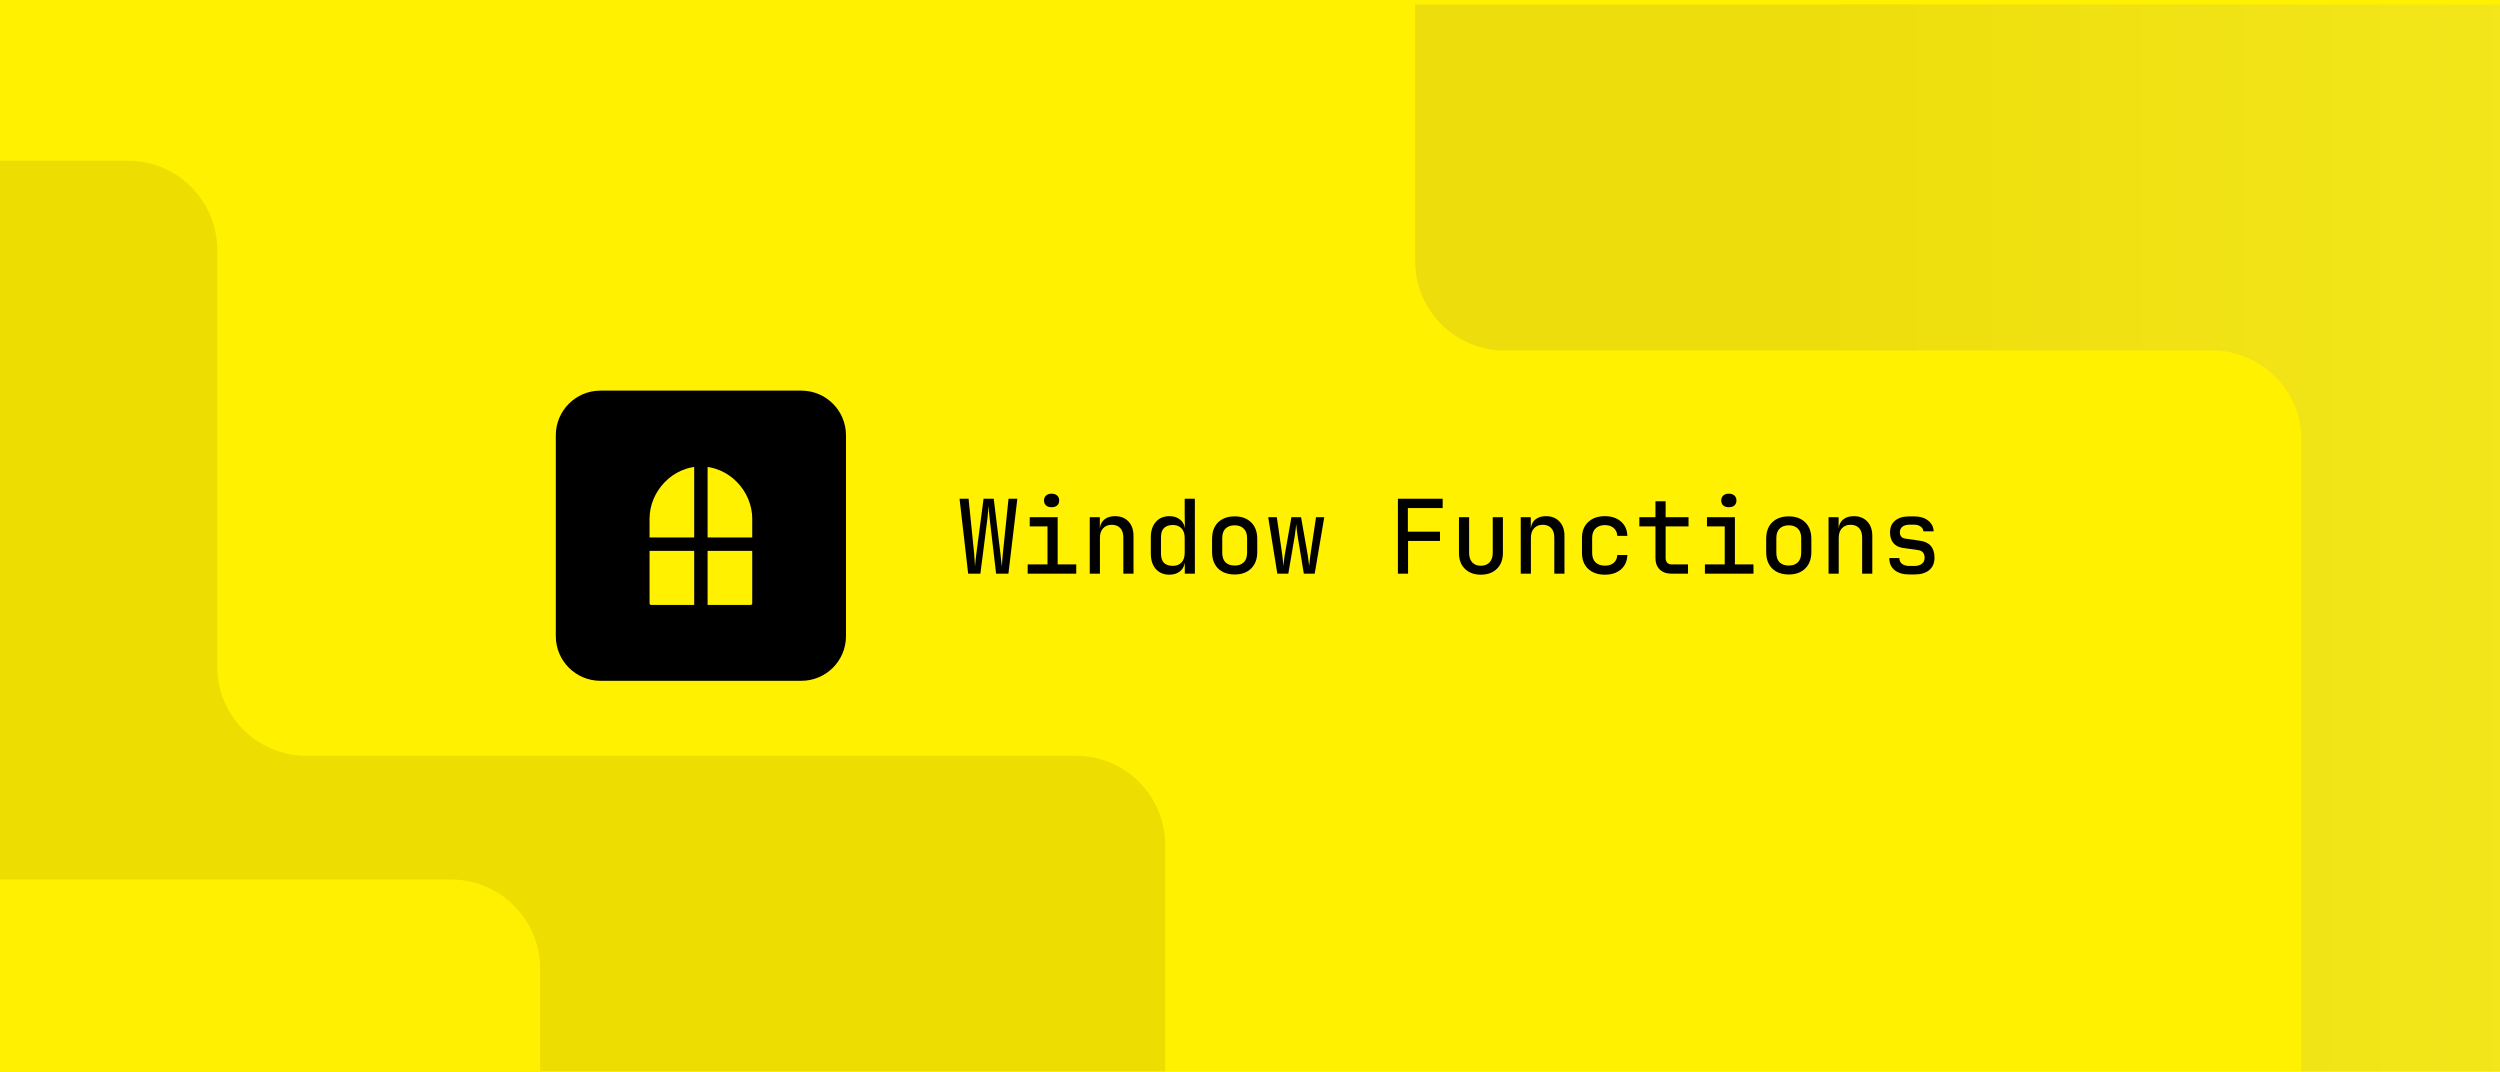
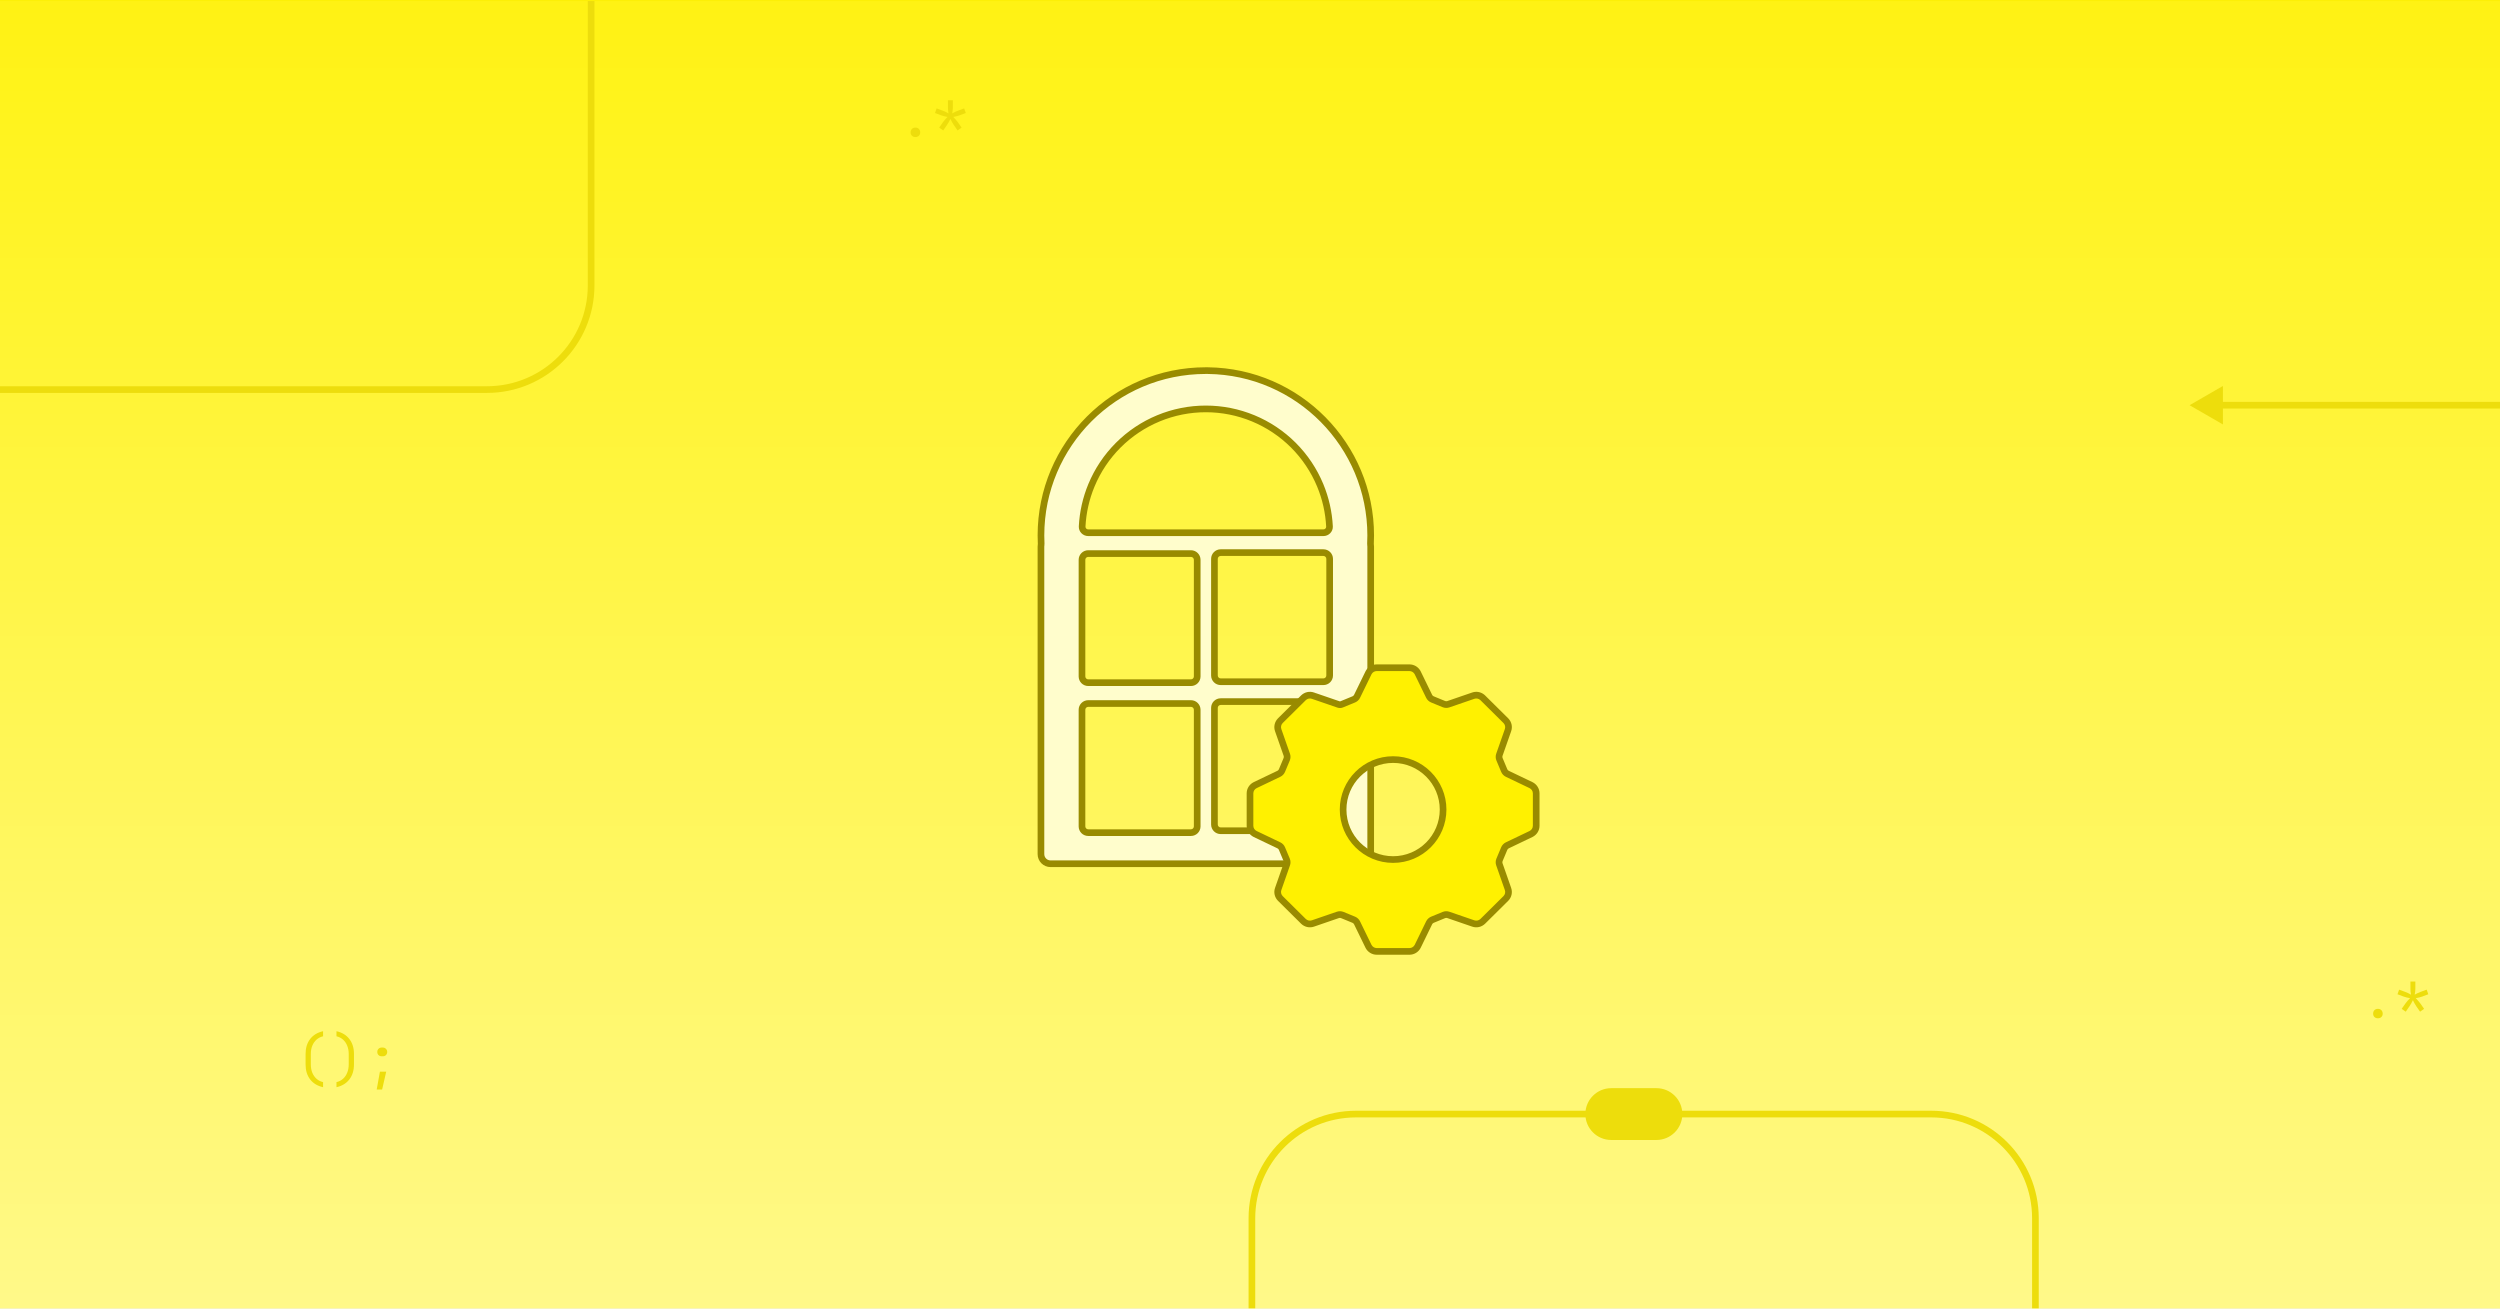
- <svg xmlns="http://www.w3.org/2000/svg" width="560" height="240" fill="none" viewBox="0 0 560 240">
-   <g clip-path="url(#clip0_5285_1147)">
-     <rect width="560" height="240" fill="#FFF100" />
-     <g clip-path="url(#clip1_5285_1147)">
-       <rect width="560" height="240" fill="#FFF100" transform="translate(0 1)" />
-       <path fill="url(#paint0_linear_5285_1147)" d="M515.501 254L515.501 98.5C515.501 87.454 506.546 78.5 495.501 78.5L337 78.5C325.954 78.5 317 69.546 317 58.5L317 -28C317 -39.046 325.954 -48 337 -48L579.913 -48C590.959 -48 599.913 -39.046 599.913 -28L599.913 254C599.913 265.046 590.959 274 579.913 274L535.501 274C524.455 274 515.501 265.046 515.501 254Z" />
-       <path fill="#EDDD00" d="M261 189.299L261 245L-19 245L-19 36L28.651 36C39.697 36 48.651 44.954 48.651 56L48.651 149.299C48.651 160.345 57.605 169.299 68.651 169.299L241 169.299C252.046 169.299 261 178.253 261 189.299Z" />
-       <rect width="199" height="153" fill="#FFEF00" rx="20" transform="matrix(-1 0 0 1 121 197)" />
+ <svg xmlns="http://www.w3.org/2000/svg" fill="none" height="628" viewBox="0 0 1200 628" width="1200">
+   <linearGradient id="a" gradientUnits="userSpaceOnUse" x1="589" x2="586.026" y1="-32.315" y2="764.571">
+     <stop offset="0" stop-color="#fdef00" />
+     <stop offset=".939" stop-color="#fffaa3" />
+   </linearGradient>
+   <linearGradient id="b" gradientUnits="userSpaceOnUse" x1="587" x2="587" y1="-103.981" y2="767.01">
+     <stop offset="0" stop-color="#fff100" />
+     <stop offset=".939" stop-color="#fffa99" />
+   </linearGradient>
+   <clipPath id="c">
+     <path d="m0 0h1200v628h-1200z" />
+   </clipPath>
+   <clipPath id="d">
+     <path d="m0 .5h1200v630h-1200z" />
+   </clipPath>
+   <g clip-path="url(#c)">
+     <path d="m0 0h1200v628h-1200z" fill="url(#a)" />
+     <g clip-path="url(#d)">
+       <path d="m0 0h1200v630h-1200z" fill="url(#b)" transform="translate(0 .5)" />
+       <path d="m600.915 643.671v-58.917c0-27.614 22.386-50 50-50h276.085c27.614 0 50 22.386 50 50v58.917" stroke="#eddd0c" stroke-linecap="round" stroke-linejoin="round" stroke-width="3.2" />
+       <path d="m283.74-31.355v168.353c0 27.614-22.385 50-49.999 50l-282.98.002" stroke="#eddd0c" stroke-linejoin="round" stroke-width="3.2" />
+       <g fill="#eddd0c">
+         <path d="m1210 196.1c.88 0 1.6-.717 1.6-1.6 0-.884-.72-1.6-1.6-1.6v1.6zm-159-1.6 16 9.238v-18.476zm159 0v-1.6h-144.6v1.6 1.6h144.6z" />
+         <path d="m155.078 521.86c-2.669-.597-4.741-1.848-6.216-3.752-1.456-1.904-2.184-4.293-2.184-7.168v-5.04c0-2.875.728-5.264 2.184-7.168 1.475-1.904 3.547-3.155 6.216-3.752v2.436c-1.195.28-2.24.812-3.136 1.596-.877.784-1.559 1.764-2.044 2.94-.467 1.157-.7 2.473-.7 3.948v5.04c0 1.456.233 2.772.7 3.948.485 1.176 1.167 2.156 2.044 2.94.896.784 1.941 1.316 3.136 1.596zm6.429 0v-2.436c1.213-.28 2.259-.812 3.136-1.596s1.549-1.764 2.016-2.94c.485-1.176.728-2.492.728-3.948v-5.04c0-1.475-.243-2.791-.728-3.948-.467-1.176-1.139-2.156-2.016-2.94s-1.923-1.316-3.136-1.596v-2.436c2.669.597 4.732 1.848 6.188 3.752 1.475 1.904 2.212 4.293 2.212 7.168v5.04c0 2.875-.737 5.264-2.212 7.168-1.456 1.904-3.519 3.155-6.188 3.752zm21.689-14.84c-.616 0-1.12-.196-1.512-.588s-.588-.896-.588-1.512c0-.597.196-1.092.588-1.484.411-.411.915-.616 1.512-.616h.56c.598 0 1.092.205 1.484.616.411.392.616.887.616 1.484 0 .616-.196 1.12-.588 1.512s-.896.588-1.512.588zm-2.38 15.96 1.54-8.568h3.024l-1.96 8.568z" />
+         <path d="m1141.4 488.78c-.69 0-1.25-.205-1.68-.616-.41-.411-.62-.943-.62-1.596 0-.691.21-1.251.62-1.68.43-.429.99-.644 1.68-.644s1.24.215 1.65.644c.43.429.65.989.65 1.68 0 .653-.22 1.185-.65 1.596-.41.411-.96.616-1.65.616zm13.35-3.164-1.94-1.372 1.82-2.604c.25-.336.57-.747.98-1.232.43-.485.83-.915 1.21-1.288-.53-.075-1.08-.187-1.65-.336-.58-.149-1.04-.289-1.38-.42l-2.99-1.12.78-2.212 3.03 1.12c.31.112.73.289 1.26.532.52.243.99.495 1.42.756-.09-.485-.16-.98-.22-1.484-.04-.523-.06-.961-.06-1.316v-3.5h2.36v3.5c0 .355-.03.793-.09 1.316-.05.504-.13.999-.22 1.484.45-.261.92-.513 1.43-.756.52-.243.95-.42 1.28-.532l3.03-1.12.78 2.212-2.99 1.12c-.34.131-.8.271-1.38.42s-1.13.261-1.65.336c.37.373.78.812 1.21 1.316.42.485.75.887.98 1.204l1.82 2.604-1.94 1.372-1.82-2.632c-.22-.317-.49-.756-.81-1.316s-.59-1.083-.81-1.568c-.22.485-.5 1.008-.81 1.568-.32.541-.59.98-.81 1.316z" />
+         <path d="m439.4 65.78c-.691 0-1.251-.205-1.68-.616-.411-.411-.616-.943-.616-1.596 0-.691.205-1.251.616-1.68.429-.429.989-.644 1.68-.644s1.241.215 1.652.644c.429.429.644.989.644 1.68 0 .653-.215 1.185-.644 1.596-.411.411-.961.616-1.652.616zm13.345-3.164-1.932-1.372 1.82-2.604c.243-.336.569-.747.98-1.232.429-.485.831-.915 1.204-1.288-.523-.075-1.073-.187-1.652-.336s-1.036-.289-1.372-.42l-2.996-1.12.784-2.212 3.024 1.12c.317.112.737.289 1.26.532s.999.495 1.428.756c-.093-.485-.168-.98-.224-1.484-.037-.523-.056-.961-.056-1.316v-3.5h2.352v3.5c0 .355-.028.793-.084 1.316-.056.504-.131.999-.224 1.484.448-.261.924-.513 1.428-.756.523-.243.952-.42 1.288-.532l3.024-1.12.784 2.212-2.996 1.12c-.336.131-.793.271-1.372.42s-1.129.261-1.652.336c.373.373.775.812 1.204 1.316.429.485.756.887.98 1.204l1.82 2.604-1.932 1.372-1.82-2.632c-.224-.317-.495-.756-.812-1.316s-.588-1.083-.812-1.568c-.224.485-.495 1.008-.812 1.568-.317.541-.588.98-.812 1.316z" />
+         <rect height="43.349" rx="10.837" stroke="#eddd0c" stroke-width="3.2" transform="matrix(0 -1 1 0 216.979 1308.163)" width="21.675" x="762.571" y="545.592" />
+       </g>
    </g>
-     <rect width="65" height="65" x="124.5" y="87.5" fill="#000" rx="10" />
-     <path fill="#FFF100" d="M157 103C149.82 103 144 109.18 144 116.222V135.111C144 135.612 144.196 136.093 144.544 136.447C144.892 136.801 145.365 137 145.857 137H168.143C168.635 137 169.108 136.801 169.456 136.447C169.804 136.093 170 135.612 170 135.111V116.222C170 109.18 164.18 103 157 103ZM144 121.889H170H144ZM157 103V137V103Z" />
-     <path stroke="#000" stroke-linecap="round" stroke-linejoin="round" stroke-width="3" d="M157 103C149.82 103 144 109.18 144 116.222V135.111C144 135.612 144.196 136.093 144.544 136.447C144.892 136.801 145.365 137 145.857 137H168.143C168.635 137 169.108 136.801 169.456 136.447C169.804 136.093 170 135.612 170 135.111V116.222C170 109.18 164.18 103 157 103ZM157 103V137M144 121.889H170" />
-     <path fill="#000" d="M216.869 128.5L214.937 111.71H216.961L218.203 123.946C218.249 124.437 218.287 124.966 218.318 125.533C218.364 126.085 218.395 126.537 218.41 126.89C218.441 126.537 218.479 126.085 218.525 125.533C218.571 124.966 218.632 124.437 218.709 123.946L220.319 111.71H222.596L224.091 123.946C224.137 124.437 224.191 124.966 224.252 125.533C224.313 126.085 224.367 126.537 224.413 126.89C224.428 126.537 224.459 126.085 224.505 125.533C224.551 124.966 224.597 124.437 224.643 123.946L225.908 111.71H227.886L225.885 128.5H223.125L221.676 116.08C221.615 115.574 221.561 115.06 221.515 114.539C221.484 114.002 221.461 113.573 221.446 113.251C221.4 113.573 221.362 114.002 221.331 114.539C221.3 115.06 221.254 115.574 221.193 116.08L219.606 128.5H216.869ZM230.2 128.5V126.43H234.639V117.92H230.66V115.85H236.916V126.43H241.079V128.5H230.2ZM235.559 113.619C235.038 113.619 234.624 113.489 234.317 113.228C234.01 112.952 233.857 112.584 233.857 112.124C233.857 111.649 234.01 111.273 234.317 110.997C234.624 110.721 235.038 110.583 235.559 110.583C236.08 110.583 236.494 110.721 236.801 110.997C237.108 111.273 237.261 111.649 237.261 112.124C237.261 112.584 237.108 112.952 236.801 113.228C236.494 113.489 236.08 113.619 235.559 113.619ZM244.106 128.5V115.85H246.36V118.265H246.383C246.49 117.437 246.835 116.793 247.418 116.333C248.016 115.858 248.798 115.62 249.764 115.62C251.021 115.62 252.026 116.019 252.777 116.816C253.528 117.613 253.904 118.687 253.904 120.036V128.5H251.627V120.404C251.627 119.484 251.397 118.779 250.937 118.288C250.477 117.797 249.848 117.552 249.051 117.552C248.223 117.552 247.571 117.813 247.096 118.334C246.621 118.84 246.383 119.553 246.383 120.473V128.5H244.106ZM261.945 128.73C260.672 128.73 259.66 128.308 258.909 127.465C258.158 126.606 257.782 125.449 257.782 123.992V120.358C257.782 118.901 258.158 117.751 258.909 116.908C259.66 116.049 260.672 115.62 261.945 115.62C262.88 115.62 263.655 115.858 264.268 116.333C264.897 116.808 265.28 117.46 265.418 118.288L265.372 115.344V111.71H267.649V128.5H265.395V126.039C265.257 126.882 264.881 127.542 264.268 128.017C263.655 128.492 262.88 128.73 261.945 128.73ZM262.727 126.752C263.54 126.752 264.184 126.499 264.659 125.993C265.134 125.487 265.372 124.774 265.372 123.854V120.496C265.372 119.576 265.134 118.863 264.659 118.357C264.184 117.851 263.54 117.598 262.727 117.598C261.884 117.598 261.224 117.82 260.749 118.265C260.289 118.694 260.059 119.4 260.059 120.381V123.969C260.059 124.95 260.289 125.663 260.749 126.108C261.224 126.537 261.884 126.752 262.727 126.752ZM276.564 128.684C275.015 128.684 273.781 128.239 272.861 127.35C271.956 126.461 271.504 125.219 271.504 123.624V120.726C271.504 119.131 271.956 117.889 272.861 117C273.781 116.111 275.015 115.666 276.564 115.666C278.113 115.666 279.339 116.111 280.244 117C281.164 117.889 281.624 119.131 281.624 120.726V123.624C281.624 125.219 281.164 126.461 280.244 127.35C279.339 128.239 278.113 128.684 276.564 128.684ZM276.564 126.683C277.423 126.683 278.097 126.445 278.588 125.97C279.094 125.479 279.347 124.766 279.347 123.831V120.519C279.347 119.584 279.094 118.878 278.588 118.403C278.097 117.912 277.423 117.667 276.564 117.667C275.705 117.667 275.023 117.912 274.517 118.403C274.026 118.878 273.781 119.584 273.781 120.519V123.831C273.781 124.766 274.026 125.479 274.517 125.97C275.023 126.445 275.705 126.683 276.564 126.683ZM286.123 128.5L284.076 115.85H286.008L287.25 124.475C287.296 124.858 287.342 125.272 287.388 125.717C287.434 126.162 287.465 126.522 287.48 126.798C287.511 126.522 287.549 126.162 287.595 125.717C287.641 125.272 287.695 124.858 287.756 124.475L289.274 115.85H291.436L292.954 124.475C293.015 124.858 293.069 125.272 293.115 125.717C293.176 126.146 293.222 126.507 293.253 126.798C293.284 126.507 293.322 126.146 293.368 125.717C293.414 125.272 293.46 124.858 293.506 124.475L294.794 115.85H296.634L294.495 128.5H292.057L290.654 119.99C290.593 119.576 290.531 119.116 290.47 118.61C290.424 118.104 290.386 117.705 290.355 117.414C290.34 117.705 290.294 118.104 290.217 118.61C290.156 119.116 290.094 119.576 290.033 119.99L288.584 128.5H286.123ZM313.13 128.5V111.71H323.158V113.803H315.361V119.093H322.56V121.163H315.407V128.5H313.13ZM331.705 128.73C330.218 128.73 329.029 128.293 328.14 127.419C327.251 126.545 326.806 125.357 326.806 123.854V115.85H329.083V123.854C329.083 124.743 329.313 125.449 329.773 125.97C330.248 126.476 330.892 126.729 331.705 126.729C332.533 126.729 333.185 126.476 333.66 125.97C334.135 125.449 334.373 124.743 334.373 123.854V115.85H336.65V123.854C336.65 125.357 336.198 126.545 335.293 127.419C334.404 128.293 333.208 128.73 331.705 128.73ZM340.643 128.5V115.85H342.897V118.265H342.92C343.027 117.437 343.372 116.793 343.955 116.333C344.553 115.858 345.335 115.62 346.301 115.62C347.558 115.62 348.563 116.019 349.314 116.816C350.065 117.613 350.441 118.687 350.441 120.036V128.5H348.164V120.404C348.164 119.484 347.934 118.779 347.474 118.288C347.014 117.797 346.385 117.552 345.588 117.552C344.76 117.552 344.108 117.813 343.633 118.334C343.158 118.84 342.92 119.553 342.92 120.473V128.5H340.643ZM359.494 128.73C357.945 128.73 356.703 128.301 355.768 127.442C354.833 126.568 354.365 125.372 354.365 123.854V120.473C354.365 118.97 354.833 117.79 355.768 116.931C356.703 116.057 357.945 115.62 359.494 115.62C360.981 115.62 362.177 116.019 363.082 116.816C364.002 117.598 364.485 118.671 364.531 120.036H362.277C362.231 119.269 361.955 118.679 361.449 118.265C360.958 117.836 360.307 117.621 359.494 117.621C358.62 117.621 357.922 117.874 357.401 118.38C356.895 118.871 356.642 119.568 356.642 120.473V123.854C356.642 124.774 356.895 125.479 357.401 125.97C357.922 126.461 358.62 126.706 359.494 126.706C360.322 126.706 360.981 126.499 361.472 126.085C361.963 125.671 362.231 125.081 362.277 124.314H364.531C364.485 125.679 364.002 126.76 363.082 127.557C362.177 128.339 360.981 128.73 359.494 128.73ZM374.366 128.5C373.278 128.5 372.411 128.186 371.767 127.557C371.139 126.928 370.824 126.093 370.824 125.05V117.92H367.213V115.85H370.824V112.285H373.101V115.85H378.23V117.92H373.101V125.027C373.101 125.441 373.216 125.778 373.446 126.039C373.692 126.3 374.014 126.43 374.412 126.43H378.115V128.5H374.366ZM381.901 128.5V126.43H386.34V117.92H382.361V115.85H388.617V126.43H392.78V128.5H381.901ZM387.26 113.619C386.739 113.619 386.325 113.489 386.018 113.228C385.712 112.952 385.558 112.584 385.558 112.124C385.558 111.649 385.712 111.273 386.018 110.997C386.325 110.721 386.739 110.583 387.26 110.583C387.782 110.583 388.196 110.721 388.502 110.997C388.809 111.273 388.962 111.649 388.962 112.124C388.962 112.584 388.809 112.952 388.502 113.228C388.196 113.489 387.782 113.619 387.26 113.619ZM400.683 128.684C399.135 128.684 397.9 128.239 396.98 127.35C396.076 126.461 395.623 125.219 395.623 123.624V120.726C395.623 119.131 396.076 117.889 396.98 117C397.9 116.111 399.135 115.666 400.683 115.666C402.232 115.666 403.459 116.111 404.363 117C405.283 117.889 405.743 119.131 405.743 120.726V123.624C405.743 125.219 405.283 126.461 404.363 127.35C403.459 128.239 402.232 128.684 400.683 128.684ZM400.683 126.683C401.542 126.683 402.217 126.445 402.707 125.97C403.213 125.479 403.466 124.766 403.466 123.831V120.519C403.466 119.584 403.213 118.878 402.707 118.403C402.217 117.912 401.542 117.667 400.683 117.667C399.825 117.667 399.142 117.912 398.636 118.403C398.146 118.878 397.9 119.584 397.9 120.519V123.831C397.9 124.766 398.146 125.479 398.636 125.97C399.142 126.445 399.825 126.683 400.683 126.683ZM409.598 128.5V115.85H411.852V118.265H411.875C411.983 117.437 412.328 116.793 412.91 116.333C413.508 115.858 414.29 115.62 415.256 115.62C416.514 115.62 417.518 116.019 418.269 116.816C419.021 117.613 419.396 118.687 419.396 120.036V128.5H417.119V120.404C417.119 119.484 416.889 118.779 416.429 118.288C415.969 117.797 415.341 117.552 414.543 117.552C413.715 117.552 413.064 117.813 412.588 118.334C412.113 118.84 411.875 119.553 411.875 120.473V128.5H409.598ZM427.759 128.684C426.318 128.684 425.199 128.362 424.401 127.718C423.604 127.074 423.205 126.169 423.205 125.004H425.459C425.459 125.556 425.659 125.993 426.057 126.315C426.471 126.622 427.039 126.775 427.759 126.775H428.771C429.523 126.775 430.098 126.614 430.496 126.292C430.91 125.97 431.117 125.518 431.117 124.935C431.117 123.908 430.611 123.333 429.599 123.21L426.195 122.727C425.291 122.589 424.593 122.221 424.102 121.623C423.612 121.01 423.366 120.22 423.366 119.254C423.366 118.119 423.75 117.238 424.516 116.609C425.283 115.98 426.356 115.666 427.736 115.666H428.748C430.036 115.666 431.079 115.973 431.876 116.586C432.674 117.199 433.095 118.012 433.141 119.024H430.841C430.811 118.595 430.611 118.242 430.243 117.966C429.875 117.675 429.377 117.529 428.748 117.529H427.736C427.046 117.529 426.51 117.682 426.126 117.989C425.758 118.296 425.574 118.71 425.574 119.231C425.574 120.074 425.996 120.55 426.839 120.657L430.036 121.117C432.229 121.408 433.325 122.681 433.325 124.935C433.325 126.131 432.927 127.059 432.129 127.718C431.347 128.362 430.228 128.684 428.771 128.684H427.759Z" />
+     <path d="m579.817 177.901c43.236.548 78.117 35.767 78.117 79.132 0 1.323-.036 2.637-.101 3.943-.023.451.101.902.101 1.354v147.665c0 2.543-2.063 4.606-4.606 4.606h-149.066c-2.544 0-4.606-2.063-4.606-4.606v-147.665c0-.452.123-.903.101-1.354-.065-1.306-.101-2.62-.101-3.943 0-43.706 35.432-79.138 79.139-79.138zm-57.463 159.79c-1.657 0-3 1.344-3 3v55.978c0 1.657 1.343 3 3 3h49.302c1.657 0 3-1.343 3-3v-55.978c0-1.656-1.343-3-3-3zm63.578-.91c-1.657 0-3 1.343-3 3v55.978c0 1.657 1.343 3 3 3h49.302c1.657 0 3-1.343 3-3v-55.978c0-1.657-1.343-3-3-3zm-63.578-71.068c-1.657 0-3 1.343-3 3v55.977c0 1.657 1.343 3 3 3h49.302c1.657 0 3-1.343 3-3v-55.977c0-1.657-1.343-3-3-3zm63.578-.455c-1.657 0-3 1.343-3 3v55.977c0 1.657 1.343 3 3 3h49.302c1.657 0 3-1.343 3-3v-55.977c0-1.657-1.343-3-3-3zm-7.138-68.985c-7.806 0-15.536 1.538-22.747 4.525-7.212 2.987-13.765 7.365-19.284 12.885-5.52 5.519-9.898 12.072-12.885 19.284-2.604 6.286-4.106 12.967-4.448 19.748-.084 1.655 1.267 2.999 2.924 2.999h112.879c1.657 0 3.009-1.345 2.925-2.999-.342-6.781-1.845-13.462-4.449-19.748-2.987-7.212-7.365-13.765-12.885-19.284-5.519-5.52-12.072-9.898-19.284-12.885-7.211-2.987-14.941-4.525-22.746-4.525z" fill="#fffdcc" />
+     <path d="m579.817 177.901.021-1.6h-.01zm78.117 84.429h1.6zm-158.278 0h-1.6zm0-5.297h-1.6zm79.139-79.138.011-1.6h-.011zm-7.139 221.774v1.6zm0-61.978v-1.6zm63.578 61.068v1.6zm0-61.978v-1.6zm-63.578-9.091v1.6zm0-61.977v-1.6zm63.578 61.522v1.6zm0-61.977v-1.6zm-56.44-68.985v-1.6zm-22.747 4.525-.612-1.478zm-19.284 12.885-1.132-1.132zm-12.885 19.284-1.478-.612zm-4.448 19.748-1.598-.081zm118.728 0 1.598-.081zm-4.449-19.748 1.478-.612zm-12.885-19.284 1.132-1.132zm-19.284-12.885.612-1.478zm-101.783 60.178-1.598.08zm158.076 0 1.598.08zm-78.016-83.075-.02 1.6c42.361.537 76.537 35.044 76.537 77.532h1.6 1.6c0-44.242-35.586-80.173-79.696-80.732zm78.117 79.132h-1.6c0 1.294-.035 2.582-.099 3.864l1.598.079 1.598.08c.066-1.33.103-2.672.103-4.023zm0 5.297h-1.6v147.665h1.6 1.6v-147.665zm0 147.665h-1.6c0 1.66-1.346 3.006-3.006 3.006v1.6 1.6c3.427 0 6.206-2.779 6.206-6.206zm-4.606 4.606v-1.6h-149.066v1.6 1.6h149.066zm-149.066 0v-1.6c-1.66 0-3.006-1.346-3.006-3.006h-1.6-1.6c0 3.427 2.779 6.206 6.206 6.206zm-4.606-4.606h1.6v-147.665h-1.6-1.6v147.665zm.101-149.019 1.598-.079c-.064-1.282-.099-2.57-.099-3.864h-1.6-1.6c0 1.351.037 2.693.103 4.023zm-.101-3.943h1.6c0-42.823 34.716-77.538 77.539-77.538v-1.6-1.6c-44.59 0-80.739 36.148-80.739 80.738zm79.139-79.138-.011 1.599 1.023.007.01-1.6.011-1.6-1.022-.006zm-56.441 159.796v-1.6c-2.541 0-4.6 2.06-4.6 4.6h1.6 1.6c0-.773.626-1.4 1.4-1.4zm-3 3h-1.6v55.978h1.6 1.6v-55.978zm0 55.978h-1.6c0 2.54 2.059 4.6 4.6 4.6v-1.6-1.6c-.774 0-1.4-.627-1.4-1.4zm3 3v1.6h49.302v-1.6-1.6h-49.302zm49.302 0v1.6c2.541 0 4.6-2.06 4.6-4.6h-1.6-1.6c0 .773-.627 1.4-1.4 1.4zm3-3h1.6v-55.978h-1.6-1.6v55.978zm0-55.978h1.6c0-2.54-2.059-4.6-4.6-4.6v1.6 1.6c.773 0 1.4.627 1.4 1.4zm-3-3v-1.6h-49.302v1.6 1.6h49.302zm14.276-.91v-1.6c-2.541 0-4.6 2.06-4.6 4.6h1.6 1.6c0-.773.626-1.4 1.4-1.4zm-3 3h-1.6v55.978h1.6 1.6v-55.978zm0 55.978h-1.6c0 2.54 2.059 4.6 4.6 4.6v-1.6-1.6c-.774 0-1.4-.627-1.4-1.4zm3 3v1.6h49.302v-1.6-1.6h-49.302zm49.302 0v1.6c2.541 0 4.6-2.06 4.6-4.6h-1.6-1.6c0 .773-.626 1.4-1.4 1.4zm3-3h1.6v-55.978h-1.6-1.6v55.978zm0-55.978h1.6c0-2.54-2.059-4.6-4.6-4.6v1.6 1.6c.774 0 1.4.627 1.4 1.4zm-3-3v-1.6h-49.302v1.6 1.6h49.302zm-112.88-71.068v-1.6c-2.541 0-4.6 2.059-4.6 4.6h1.6 1.6c0-.773.626-1.4 1.4-1.4zm-3 3h-1.6v55.977h1.6 1.6v-55.977zm0 55.977h-1.6c0 2.541 2.059 4.6 4.6 4.6v-1.6-1.6c-.774 0-1.4-.626-1.4-1.4zm3 3v1.6h49.302v-1.6-1.6h-49.302zm49.302 0v1.6c2.541 0 4.6-2.059 4.6-4.6h-1.6-1.6c0 .774-.627 1.4-1.4 1.4zm3-3h1.6v-55.977h-1.6-1.6v55.977zm0-55.977h1.6c0-2.541-2.059-4.6-4.6-4.6v1.6 1.6c.773 0 1.4.627 1.4 1.4zm-3-3v-1.6h-49.302v1.6 1.6h49.302zm14.276-.455v-1.6c-2.541 0-4.6 2.059-4.6 4.6h1.6 1.6c0-.773.626-1.4 1.4-1.4zm-3 3h-1.6v55.977h1.6 1.6v-55.977zm0 55.977h-1.6c0 2.541 2.059 4.6 4.6 4.6v-1.6-1.6c-.774 0-1.4-.626-1.4-1.4zm3 3v1.6h49.302v-1.6-1.6h-49.302zm49.302 0v1.6c2.541 0 4.6-2.059 4.6-4.6h-1.6-1.6c0 .773-.626 1.4-1.4 1.4zm3-3h1.6v-55.977h-1.6-1.6v55.977zm0-55.977h1.6c0-2.541-2.059-4.6-4.6-4.6v1.6 1.6c.774 0 1.4.627 1.4 1.4zm-3-3v-1.6h-49.302v1.6 1.6h49.302zm-56.44-68.985v-1.6c-8.016 0-15.954 1.579-23.359 4.647l.612 1.478.612 1.478c7.018-2.907 14.539-4.403 22.135-4.403zm-22.747 4.525-.612-1.478c-7.406 3.067-14.136 7.563-19.804 13.231l1.132 1.132 1.131 1.131c5.371-5.371 11.748-9.631 18.765-12.538zm-19.284 12.885-1.132-1.132c-5.668 5.668-10.164 12.398-13.231 19.804l1.478.612 1.478.612c2.907-7.017 7.167-13.394 12.538-18.765zm-12.885 19.284-1.478-.612c-2.674 6.455-4.217 13.316-4.568 20.279l1.598.081 1.598.081c.333-6.599 1.794-13.1 4.328-19.217zm-4.448 19.748-1.598-.081c-.133 2.622 2.003 4.68 4.522 4.68v-1.6-1.6c-.796 0-1.361-.631-1.326-1.319zm2.924 2.999v1.6h112.879v-1.6-1.6h-112.879zm112.879 0v1.6c2.518 0 4.655-2.058 4.523-4.68l-1.598.081-1.598.08c.035.688-.531 1.319-1.327 1.319zm2.925-2.999 1.598-.081c-.352-6.964-1.895-13.824-4.569-20.279l-1.478.612-1.478.612c2.534 6.118 3.996 12.618 4.329 19.217zm-4.449-19.748 1.478-.612c-3.067-7.406-7.563-14.136-13.231-19.804l-1.132 1.132-1.131 1.131c5.371 5.371 9.631 11.748 12.538 18.765zm-12.885-19.284 1.132-1.132c-5.669-5.668-12.398-10.164-19.804-13.231l-.612 1.478-.612 1.478c7.017 2.907 13.394 7.167 18.765 12.538zm-19.284-12.885.612-1.478c-7.405-3.068-15.342-4.646-23.358-4.647v1.6 1.6c7.595 0 15.116 1.496 22.134 4.403zm-101.884 61.532h1.6c0-.104.014-.217.047-.48.027-.221.071-.573.052-.953l-1.598.079-1.598.08c.003.07-.003.169-.032.4-.023.188-.071.527-.071.874zm158.177-1.354-1.598-.079c-.019.38.025.732.052.953.033.263.047.376.047.48h1.6 1.6c0-.347-.048-.686-.071-.874-.029-.231-.036-.33-.032-.4z" fill="#998b00" />
+     <path d="m676.541 320.51c1.568 0 3.01.84 3.799 2.163l.149.27.005.01.005.011 5.493 11.277c.322.661.876 1.18 1.556 1.46l5.52 2.272c.675.278 1.428.3 2.118.063l11.951-4.109c1.495-.535 3.129-.214 4.323.78l.233.208.011.01.01.011 11.097 10.996.02.02c1.167 1.2 1.583 2.951 1.001 4.549 0 .001 0 .001 0 0-.001 0-.001 0-.001.001l-4.133 11.799c-.245.701-.222 1.467.065 2.152l2.273 5.421c.284.679.808 1.229 1.472 1.547l11.388 5.447.019.01c1.482.734 2.458 2.252 2.458 3.931v15.567c0 1.679-.976 3.196-2.458 3.931l-.019.009-11.388 5.447c-.664.317-1.188.868-1.472 1.547l-2.273 5.422c-.287.684-.31 1.451-.065 2.151l4.133 11.8c.582 1.598.168 3.35-1 4.549l-.02.021-11.097 10.996-.01.011-.011.01c-1.208 1.154-2.961 1.559-4.556.988 0 0 0 0 0-.001 0 0 0 0-.001 0l-11.949-4.11c-.69-.237-1.443-.214-2.118.063l-5.522 2.274c-.679.279-1.233.799-1.555 1.46l-5.493 11.278-.01.019c-.745 1.478-2.275 2.434-3.948 2.434h-15.708c-1.673 0-3.203-.956-3.949-2.434l-.01-.019-5.494-11.278c-.322-.661-.876-1.181-1.555-1.46l-5.522-2.274c-.675-.277-1.428-.3-2.118-.063l-11.949 4.11v.001c-1.595.57-3.348.166-4.556-.988l-.021-.021-11.097-10.996-.009-.011-.011-.01c-1.163-1.195-1.579-2.937-1.007-4.53l4.139-11.819c.245-.7.222-1.467-.065-2.151l-2.273-5.423c-.284-.678-.808-1.229-1.472-1.546l-11.385-5.447-.011-.004-.01-.005c-1.482-.735-2.458-2.252-2.458-3.931v-15.567c0-1.679.976-3.197 2.458-3.931l.01-.005.011-.005 11.385-5.447c.664-.318 1.188-.868 1.472-1.547l2.273-5.421c.287-.685.31-1.451.065-2.151l-4.139-11.818v-.001-.001c-.572-1.593-.156-3.335 1.007-4.53l.011-.01.009-.01 11.097-10.996.021-.021c1.208-1.155 2.961-1.559 4.556-.988l12.248 4.212c.498.171 1.041.155 1.528-.046l5.813-2.392c.679-.28 1.233-.799 1.555-1.46l5.494-11.277.005-.011.005-.01c.746-1.478 2.276-2.433 3.949-2.433zm-7.854 44.086c-13.252 0-23.996 10.743-23.996 23.995s10.744 23.995 23.996 23.995c13.251 0 23.995-10.743 23.995-23.995s-10.744-23.995-23.995-23.995z" fill="#fff100" />
+     <path d="m676.541 320.51v-1.6zm3.799 2.163 1.4-.774-.012-.023-.014-.022zm.149.27 1.431-.715-.014-.03-.016-.028zm.005.01 1.457-.662-.013-.027-.013-.026zm.005.011-1.457.662.009.019.01.02zm26.638 10.963.52 1.513.009-.003.01-.004zm4.323.78 1.064-1.194-.02-.019-.021-.017zm.233.208 1.077-1.184-.006-.005-.006-.005zm.011.01 1.184-1.076-.051-.057-.057-.051zm.01.011-1.184 1.076.028.031.03.029zm11.097 10.996 1.131-1.132-.005-.005zm.02.02 1.147-1.116-.008-.007-.008-.008zm12.065 30.916.715-1.431-.012-.006-.013-.006zm.019.01-.716 1.431.006.003zm2.458 3.931h1.6v-.001zm0 15.567h1.6zm-2.458 3.931-.71-1.434-.006.003zm-.019.009.69 1.444.013-.006.012-.007zm-11.065 26.367-1.51.528.003.01.004.009zm-1 4.549 1.131 1.132.008-.008.008-.008zm-.02.021 1.126 1.136.005-.005zm-11.097 10.996-1.126-1.136-.03.029-.028.031zm-.01.011 1.076 1.184.057-.052.051-.056zm-.011.01-1.076-1.184-.015.013-.014.014zm-31.194 11.952 1.431.715.004-.007.003-.008zm-.01.019 1.429.721.002-.005zm-3.948 2.434v1.6zm-19.657-2.434-1.431.716.002.005zm-.01-.019-1.438.7.003.008.004.007zm-31.194-11.952-1.132 1.131.013.013.013.012zm-.021-.021 1.132-1.131-.006-.005zm-11.097-10.996-1.183 1.076.028.031.029.029zm-.009-.011 1.184-1.076-.052-.056-.056-.052zm-.011-.01-1.147 1.116.034.035.037.033zm-1.007-4.53 1.506.541.004-.012zm-11.056-26.386.69-1.443-.014-.007-.014-.006zm-.011-.004-.716 1.431.027.013.027.012zm-.01-.005.716-1.431-.006-.003zm-2.458-3.931h-1.6zm0-15.567-1.6-.001v.001zm2.458-3.931.71 1.434.006-.003zm.01-.005-.662-1.457-.027.013-.027.013zm.011-.005.662 1.457.014-.007.014-.007zm12.063-30.916-1.076-1.184-.037.033-.034.035zm.011-.01 1.076 1.184.056-.051.052-.056zm.009-.01-1.126-1.137-.029.029-.028.031zm11.097-10.996 1.126 1.136.006-.005zm.021-.021-1.106-1.157-.013.013-.013.013zm31.194-11.951 1.438.701.01-.02.009-.019zm.005-.011-1.431-.715-.013.026-.013.027zm.005-.01-1.429-.72-.002.005zm11.803 41.653v-1.6zm-23.996 23.995h-1.6zm23.996 23.995v1.6zm23.995-23.995h1.6zm-42.857-52.89-.609-1.48zm1.555-1.46-1.439-.701zm-8.896 3.898-.52 1.513zm1.528-.046-.609-1.479zm78.024 31.781-1.476.619zm1.472 1.547-.69 1.443zm-109.973-20.937-1.51.529zm1.801 56.825 1.476-.618zm-1.472-1.546-.69 1.443zm16.372 37.494 1.131-1.131zm0 .001.538 1.507zm0-.001.52 1.513zm14.067-4.047-.609 1.48zm-2.118-.063-.52-1.513zm-28.65-88.665-1.506.54zm37.845 92.462 1.438-.701zm-1.555-1.46.609-1.48zm37.722 0 .61 1.479zm-1.555 1.46 1.439.701zm9.195-3.797.52-1.513zm-2.118.063-.609-1.479zm14.067 4.047-.52 1.513zm.001.001.539-1.507zm16.371-37.495.691 1.443zm-1.472 1.547 1.475.618zm-91.8-73.383-.539 1.506zm0 0-.52 1.513zm89.527 78.805 1.476.618zm-.065 2.151 1.511-.529zm4.134-64.382 1.504.548zm0 0 1.131-1.131zm-106.158 64.382-1.51-.529zm-.065-2.151-1.476.618zm68.383-78.491-1.438.7zm1.556 1.46.609-1.48zm36.283 14.801-1.51-.529zm-109.967 20.919-.69-1.444zm1.472-1.547-1.475-.618zm104.362-7.573-1.51-.528zm.065 2.152 1.476-.619zm-102.154 0-1.476-.619zm.065-2.151-1.51.528zm58.867-41.792v1.6c.996 0 1.92.536 2.425 1.382l1.374-.819 1.374-.819c-1.072-1.799-3.032-2.944-5.173-2.944zm3.799 2.163-1.401.773.15.271 1.4-.774 1.401-.773-.15-.271zm.149.27-1.431.716.005.01 1.431-.716 1.431-.715-.005-.01zm.005.01-1.456.662.004.011 1.457-.662 1.457-.662-.005-.011zm.005.011-1.438.701 5.493 11.276 1.438-.7 1.439-.701-5.494-11.277zm7.049 12.737-.609 1.48 5.52 2.272.609-1.48.609-1.479-5.52-2.273zm7.638 2.335.52 1.513 11.951-4.109-.52-1.513-.521-1.513-11.951 4.109zm11.951-4.109.539 1.506c.944-.338 1.987-.14 2.761.504l1.023-1.23 1.023-1.23c-1.614-1.343-3.839-1.789-5.885-1.057zm4.323.78-1.065 1.195.234.208 1.064-1.195 1.065-1.194-.234-.208zm.233.208-1.076 1.184.011.01 1.076-1.184 1.076-1.184-.01-.01zm.011.01-1.184 1.076.01.011 1.184-1.076 1.184-1.077-.01-.01zm.01.011-1.126 1.136 11.096 10.996 1.127-1.136 1.126-1.137-11.097-10.996zm11.097 10.996-1.132 1.131.021.021 1.131-1.132 1.131-1.131-.02-.021zm.02.02-1.147 1.116c.757.778 1.008 1.888.645 2.886l1.503.547 1.504.548c.8-2.199.22-4.591-1.358-6.213zm1 4.55-1.51-.529-4.133 11.8 1.51.528 1.511.529 4.132-11.8zm-4.068 13.951-1.475.619 2.272 5.421 1.476-.619 1.475-.618-2.272-5.422zm3.745 6.968-.69 1.443 11.387 5.448.691-1.444.69-1.443-11.388-5.448zm11.388 5.447-.716 1.431.019.01.716-1.431.716-1.431-.02-.01zm.019.01-.71 1.434c.952.472 1.568 1.443 1.568 2.497h1.6l1.6-.001c0-2.304-1.337-4.367-3.348-5.364zm2.458 3.931h-1.6v15.567h1.6 1.6v-15.567zm0 15.567h-1.6c0 1.053-.615 2.025-1.568 2.497l.71 1.434.71 1.433c2.011-.996 3.348-3.059 3.348-5.364zm-2.458 3.931-.716-1.431-.019.009.716 1.431.715 1.431.02-.009zm-.019.009-.691-1.443-11.387 5.447.69 1.443.691 1.443 11.387-5.446zm-12.86 6.994-1.476-.619-2.273 5.422 1.476.619 1.476.618 2.272-5.422zm-2.338 7.573-1.51.529 4.133 11.799 1.51-.528 1.51-.529-4.132-11.8zm4.133 11.8-1.503.547c.364.999.113 2.109-.644 2.887l1.147 1.115 1.147 1.116c1.578-1.622 2.157-4.015 1.356-6.213zm-1 4.549-1.131-1.131-.021.021 1.132 1.131 1.131 1.131.02-.02zm-.02.021-1.127-1.137-11.096 10.997 1.126 1.136 1.126 1.137 11.097-10.997zm-11.097 10.996-1.184-1.076-.01.01 1.184 1.077 1.184 1.076.01-.011zm-.01.011-1.076-1.184-.011.01 1.076 1.184 1.077 1.183.01-.009zm-.011.01-1.105-1.157c-.785.75-1.905.999-2.912.638l-.539 1.507-.539 1.506c2.184.781 4.569.222 6.201-1.338zm-4.557.987.521-1.513-11.95-4.11-.52 1.513-.52 1.514 11.949 4.109zm-14.067-4.047-.609-1.479-5.522 2.273.609 1.48.61 1.479 5.521-2.273zm-7.077 3.734-1.438-.701-5.493 11.278 1.438.701 1.438.7 5.494-11.277zm-5.493 11.278-1.431-.716-.01.02 1.431.715 1.431.716.01-.02zm-.01.019-1.428-.721c-.476.944-1.457 1.555-2.52 1.555v1.6 1.6c2.283 0 4.362-1.301 5.377-3.313zm-3.948 2.434v-1.6h-15.708v1.6 1.6h15.708zm-15.708 0v-1.6c-1.064 0-2.045-.611-2.521-1.555l-1.428.721-1.429.721c1.016 2.012 3.096 3.313 5.378 3.313zm-3.949-2.434 1.431-.715-.01-.02-1.431.716-1.431.715.01.02zm-.01-.019 1.438-.701-5.494-11.278-1.438.701-1.439.701 5.495 11.277zm-7.049-12.738.609-1.48-5.522-2.273-.609 1.479-.609 1.48 5.522 2.273zm-7.64-2.337-.52-1.513-11.949 4.11.52 1.513.52 1.513 11.949-4.109zm-11.949 4.111-.539-1.507c-1.007.361-2.127.112-2.912-.638l-1.105 1.157-1.106 1.156c1.632 1.56 4.017 2.119 6.2 1.339zm-4.556-.988 1.131-1.132-.02-.02-1.132 1.131-1.131 1.131.02.021zm-.021-.021 1.126-1.136-11.096-10.997-1.127 1.137-1.126 1.136 11.097 10.997zm-11.097-10.996 1.184-1.076-.009-.011-1.184 1.076-1.184 1.076.01.011zm-.009-.011 1.076-1.184-.011-.009-1.076 1.183-1.076 1.184.01.01zm-.011-.01 1.147-1.115c-.754-.775-1.005-1.879-.648-2.874l-1.506-.541-1.506-.541c-.786 2.191-.206 4.571 1.366 6.187zm-1.007-4.53 1.51.529 4.139-11.819-1.51-.529-1.51-.529-4.139 11.819zm4.074-13.97 1.476-.619-2.273-5.422-1.476.618-1.475.619 2.272 5.422zm-3.745-6.969.69-1.443-11.385-5.447-.69 1.443-.691 1.444 11.386 5.446zm-11.385-5.447.662-1.456-.011-.005-.662 1.457-.662 1.456.01.005zm-.011-.004.715-1.432-.009-.004-.716 1.431-.716 1.431.01.005zm-.01-.005.71-1.434c-.952-.472-1.568-1.444-1.568-2.497h-1.6-1.6c0 2.305 1.337 4.368 3.348 5.364zm-2.458-3.931h1.6v-15.567h-1.6-1.6v15.567zm0-15.567h1.6c0-1.054.616-2.025 1.568-2.497l-.71-1.434-.71-1.434c-2.011.997-3.348 3.06-3.348 5.364zm2.458-3.931.716 1.431.009-.005-.715-1.431-.716-1.431-.01.005zm.01-.005.662 1.457.011-.005-.662-1.457-.663-1.456-.01.004zm.011-.005.69 1.443 11.386-5.447-.691-1.443-.69-1.444-11.386 5.448zm12.857-6.994 1.476.619 2.273-5.421-1.476-.619-1.476-.619-2.272 5.422zm2.338-7.572 1.51-.529-4.139-11.818-1.51.529-1.51.529 4.139 11.817zm-4.139-11.82 1.506-.541c-.357-.995-.106-2.099.648-2.873l-1.147-1.116-1.147-1.116c-1.572 1.616-2.152 3.996-1.366 6.186zm1.007-4.53 1.076 1.184.011-.01-1.076-1.184-1.077-1.184-.01.01zm.011-.01 1.184 1.077.009-.011-1.184-1.076-1.183-1.077-.01.011zm.009-.01 1.127 1.136 11.096-10.996-1.126-1.136-1.126-1.137-11.097 10.996zm11.097-10.996 1.132 1.131.02-.021-1.131-1.131-1.132-1.131-.02.02zm.021-.021 1.105 1.157c.785-.75 1.905-.999 2.912-.639l.539-1.506.539-1.507c-2.183-.781-4.569-.221-6.201 1.338zm4.556-.988-.52 1.513 12.248 4.212.52-1.513.521-1.513-12.249-4.212zm13.776 4.166.609 1.48 5.813-2.392-.609-1.48-.609-1.48-5.813 2.393zm7.368-3.852 1.438.701 5.494-11.277-1.438-.701-1.438-.701-5.495 11.277zm5.494-11.277 1.457.662.004-.011-1.456-.662-1.457-.662-.005.011zm.005-.011 1.431.716.005-.01-1.431-.716-1.431-.715-.005.01zm.005-.01 1.428.721c.476-.944 1.457-1.554 2.521-1.554v-1.6-1.6c-2.282 0-4.362 1.3-5.378 3.313zm3.949-2.433v1.6h15.708v-1.6-1.6h-15.708zm7.854 44.086v-1.6c-14.136 0-25.596 11.459-25.596 25.595h1.6 1.6c0-12.368 10.027-22.395 22.396-22.395zm-23.996 23.995h-1.6c0 14.135 11.46 25.595 25.596 25.595v-1.6-1.6c-12.369 0-22.396-10.027-22.396-22.395zm23.996 23.995v1.6c14.135 0 25.595-11.46 25.595-25.595h-1.6-1.6c0 12.368-10.027 22.395-22.395 22.395zm23.995-23.995h1.6c0-14.136-11.46-25.595-25.595-25.595v1.6 1.6c12.368 0 22.395 10.027 22.395 22.395zm-42.857-52.89.609 1.48c1.042-.429 1.89-1.226 2.384-2.239l-1.438-.701-1.439-.701c-.15.308-.408.551-.725.681zm-7.341 2.438-.52 1.513c.866.297 1.811.269 2.657-.079l-.609-1.48-.609-1.479c-.127.052-.268.056-.398.012zm79.552 31.735-1.476.619c.436 1.04 1.24 1.884 2.258 2.371l.69-1.443.69-1.444c-.309-.148-.554-.405-.687-.721zm-108.501-19.39 1.51-.529c.06.17.09.348.09.528h-1.6-1.6c0 .18.031.359.09.53zm79.533-12.511-.609 1.48c1.035.426 2.189.46 3.247.096l-.52-1.513-.521-1.513c-.321.111-.673.1-.988-.029zm-77.732 69.336 1.476-.618c-.436-1.041-1.24-1.885-2.258-2.371l-.69 1.443-.69 1.443c.309.148.554.405.687.722zm14.9 35.948-1.132 1.132c-.839-.84-.5-2.247.593-2.638l.539 1.507.538 1.507c1.094-.391 1.433-1.799.593-2.639zm0 0-.52-1.513c-1.12.385-1.447 1.809-.612 2.645l1.132-1.132 1.131-1.131c.836.835.508 2.259-.611 2.644zm14.067-4.047.609-1.479c-1.035-.426-2.189-.46-3.247-.097l.52 1.513.52 1.514c.323-.111.674-.101.989.029zm-30.768-88.727h1.6c0-.186-.032-.369-.094-.542l-1.506.541-1.506.54c-.062-.172-.094-.354-.094-.539zm37.845 92.461 1.438-.701c-.494-1.013-1.342-1.81-2.384-2.239l-.609 1.48-.609 1.479c.317.131.575.373.725.682zm36.167-1.46-.609-1.48c-1.042.429-1.89 1.226-2.384 2.239l1.438.701 1.439.701c.15-.309.408-.551.726-.682zm7.64-2.337.52-1.513c-1.058-.363-2.212-.329-3.247.097l.609 1.479.609 1.48c.315-.13.667-.14.989-.029zm11.95 4.11h1.6c0-.683-.434-1.291-1.08-1.513l-.521 1.513-.52 1.513c-.646-.222-1.079-.83-1.079-1.513zm0 .001.539-1.507c.633.227 1.061.827 1.061 1.506h-1.6-1.6c0 .68.428 1.281 1.061 1.507zm16.371-37.495-.69-1.443c-1.018.486-1.822 1.33-2.258 2.371l1.476.619 1.475.618c.133-.317.378-.574.688-.722zm-93.272-71.836-.539 1.506c-.832-.297-1.145-1.117-1.04-1.763.105-.652.676-1.343 1.579-1.343v1.6 1.6c.902 0 1.473-.692 1.579-1.344.105-.646-.208-1.465-1.04-1.763zm0 0v-1.6c-1.807 0-2.229 2.526-.52 3.113l.52-1.513.52-1.513c1.708.587 1.286 3.113-.52 3.113zm89.527 78.805-1.476-.619c-.439 1.05-.475 2.225-.099 3.299l1.51-.529 1.511-.529c-.115-.327-.104-.684.03-1.004zm4.069-62.231-1.503-.547c.395-1.086 1.796-1.422 2.634-.584l-1.131 1.131-1.132 1.132c.838.838 2.24.502 2.636-.584zm-106.158 64.382 1.51.529c.376-1.074.341-2.249-.099-3.299l-1.476.619-1.476.618c.134.32.145.677.031 1.004zm68.318-80.642-1.438.7c.494 1.014 1.342 1.811 2.385 2.24l.609-1.48.609-1.48c-.318-.13-.576-.373-.726-.681zm37.84 16.26 1.131-1.131c-.834-.834-2.253-.51-2.642.603l1.51.529 1.51.528c-.39 1.113-1.807 1.436-2.641.603zm-109.968 20.92.691 1.443c1.017-.487 1.821-1.331 2.257-2.371l-1.476-.619-1.475-.618c-.133.316-.378.573-.687.721zm105.834-9.12-1.51-.528c-.376 1.074-.34 2.249.1 3.299l1.475-.619 1.476-.619c-.134-.319-.145-.677-.03-1.004zm-102.089 2.152 1.476.619c.439-1.05.475-2.225.099-3.299l-1.51.529-1.51.528c.114.327.103.685-.031 1.004z" fill="#998b00" />
  </g>
-   <defs>
-     <linearGradient id="paint0_linear_5285_1147" x1="404" x2="572.5" y1="-195.405" y2="-195.405" gradientUnits="userSpaceOnUse">
-       <stop stop-color="#EDDD0C" />
-       <stop offset="1" stop-color="#F3E71B" />
-     </linearGradient>
-     <clipPath id="clip0_5285_1147">
-       <rect width="560" height="240" fill="#fff" />
-     </clipPath>
-     <clipPath id="clip1_5285_1147">
-       <rect width="560" height="240" fill="#fff" transform="translate(0 1)" />
-     </clipPath>
-   </defs>
</svg>
